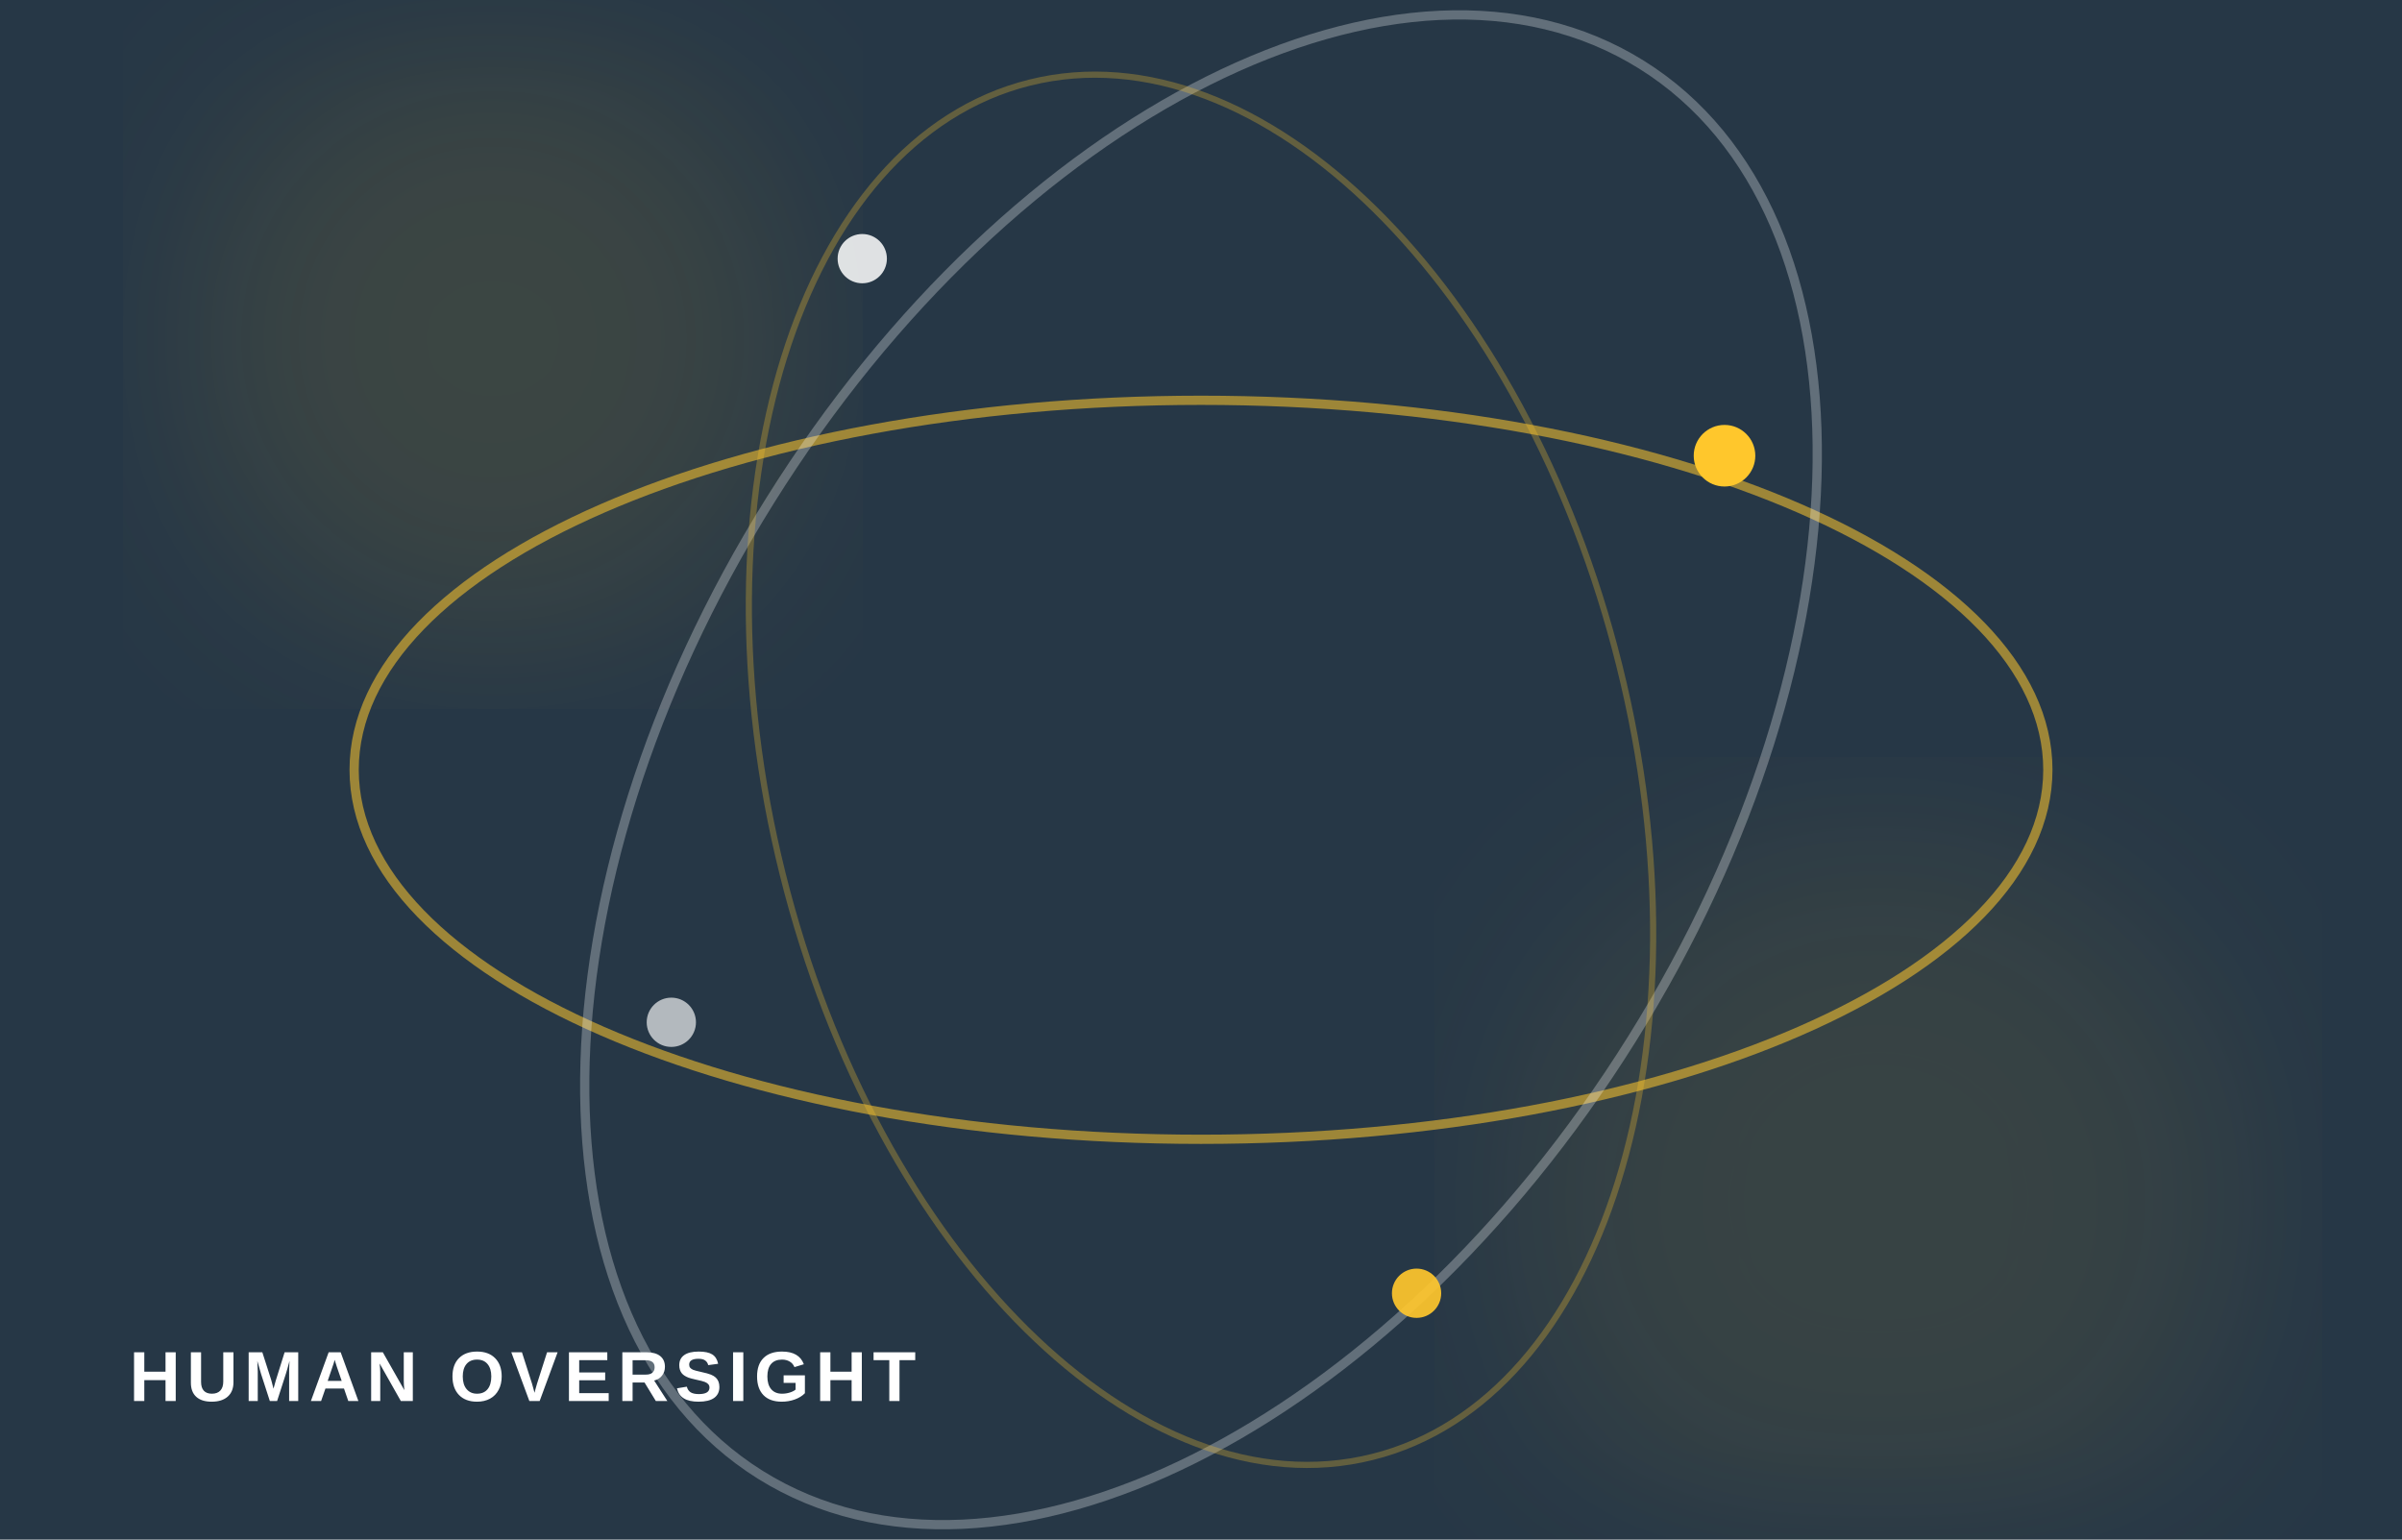
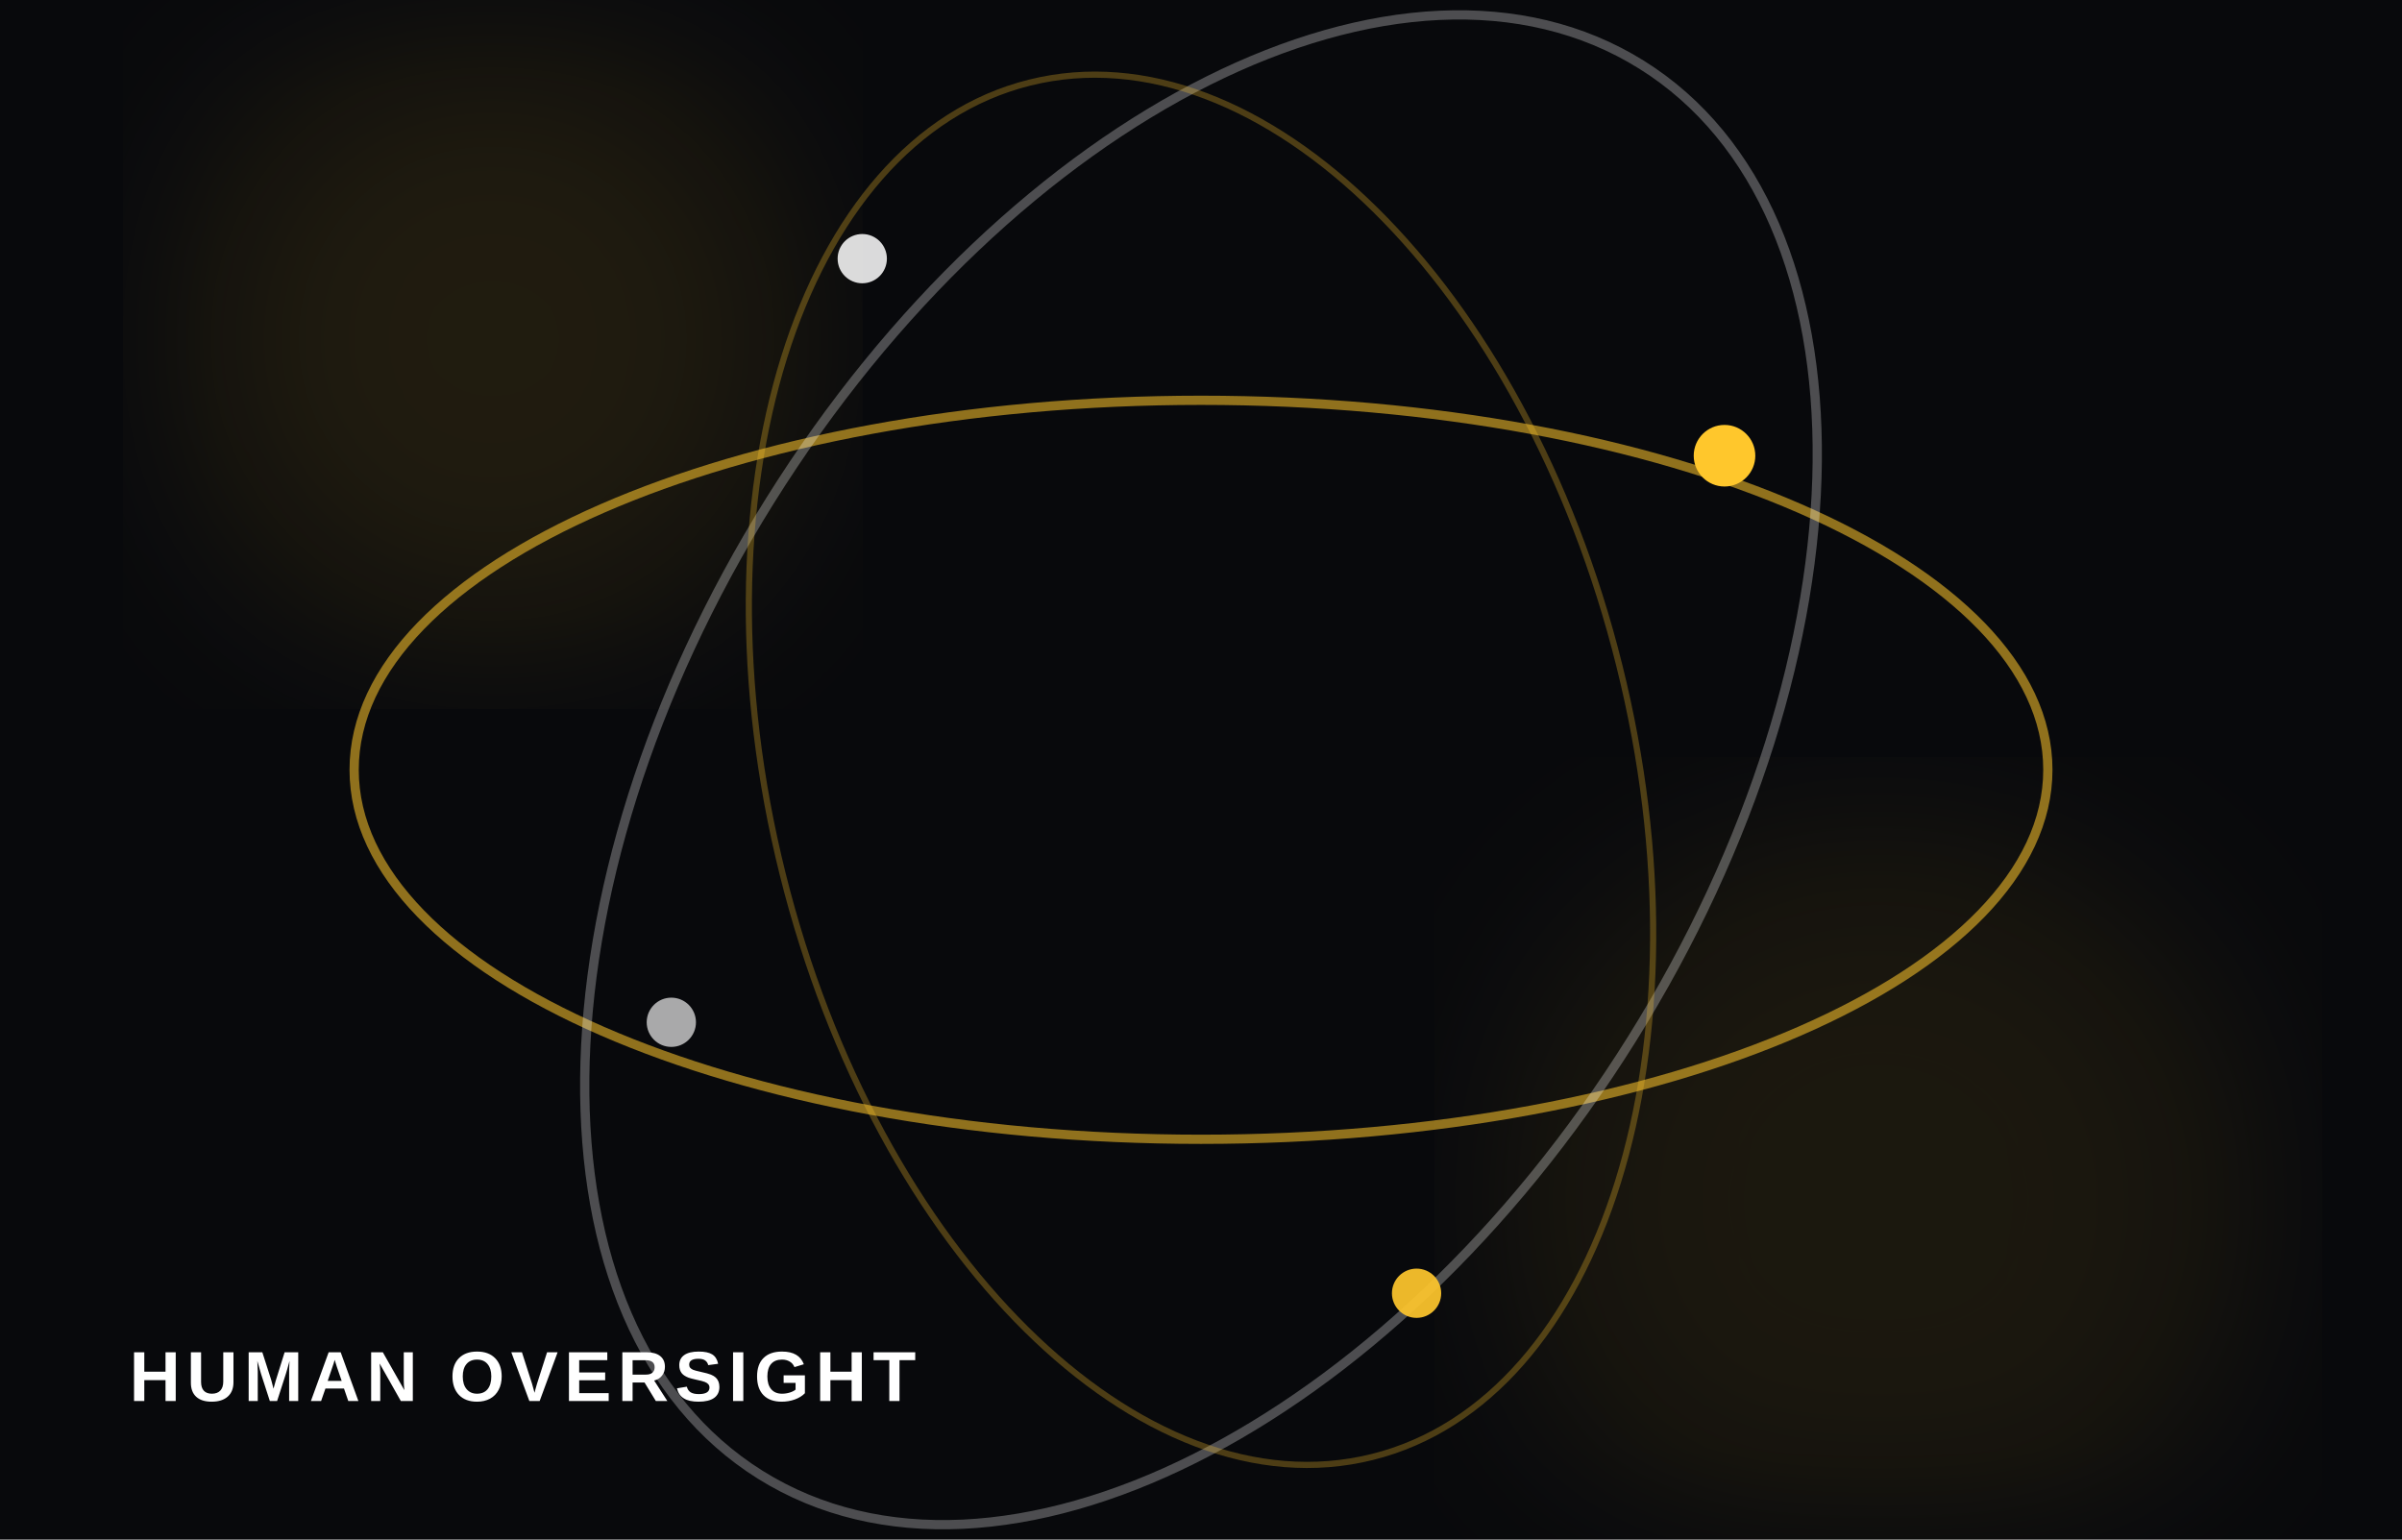
<svg xmlns="http://www.w3.org/2000/svg" width="780" height="500" viewBox="0 0 780 500">
-   <rect width="780" height="500" fill="#263746" />
+   <rect width="780" height="500" fill="#08090C" />
  <defs>
    <filter id="blur">
      <feGaussianBlur stdDeviation="32" />
    </filter>
    <linearGradient id="g" x1="0" y1="0" x2="1" y2="1">
      <stop offset="0%" stop-color="#FFC72C" stop-opacity=".9" />
      <stop offset="100%" stop-color="#ffffff" stop-opacity=".25" />
    </linearGradient>
  </defs>
  <circle cx="160" cy="110" r="100" fill="#FFC72C" opacity=".10" filter="url(#blur)" />
  <circle cx="610" cy="390" r="120" fill="#FFC72C" opacity=".08" filter="url(#blur)" />
  <ellipse cx="390" cy="250" rx="275" ry="120" fill="none" stroke="#FFC72C" stroke-opacity=".55" stroke-width="3" />
  <ellipse cx="390" cy="250" rx="165" ry="270" transform="rotate(32 390 250)" fill="none" stroke="#fff" stroke-opacity=".28" stroke-width="3" />
  <ellipse cx="390" cy="250" rx="140" ry="230" transform="rotate(-14 390 250)" fill="none" stroke="#FFC72C" stroke-opacity=".28" stroke-width="2" />
  <circle cx="560" cy="148" r="10" fill="#FFC72C" />
  <circle cx="280" cy="84" r="8" fill="#fff" opacity=".85" />
  <circle cx="218" cy="332" r="8" fill="#fff" opacity=".65" />
  <circle cx="460" cy="420" r="8" fill="#FFC72C" opacity=".92" />
  <text x="42" y="455" fill="#fff" font-family="Arial, Helvetica, sans-serif" font-size="23" font-weight="700" letter-spacing="2">HUMAN OVERSIGHT</text>
</svg>
